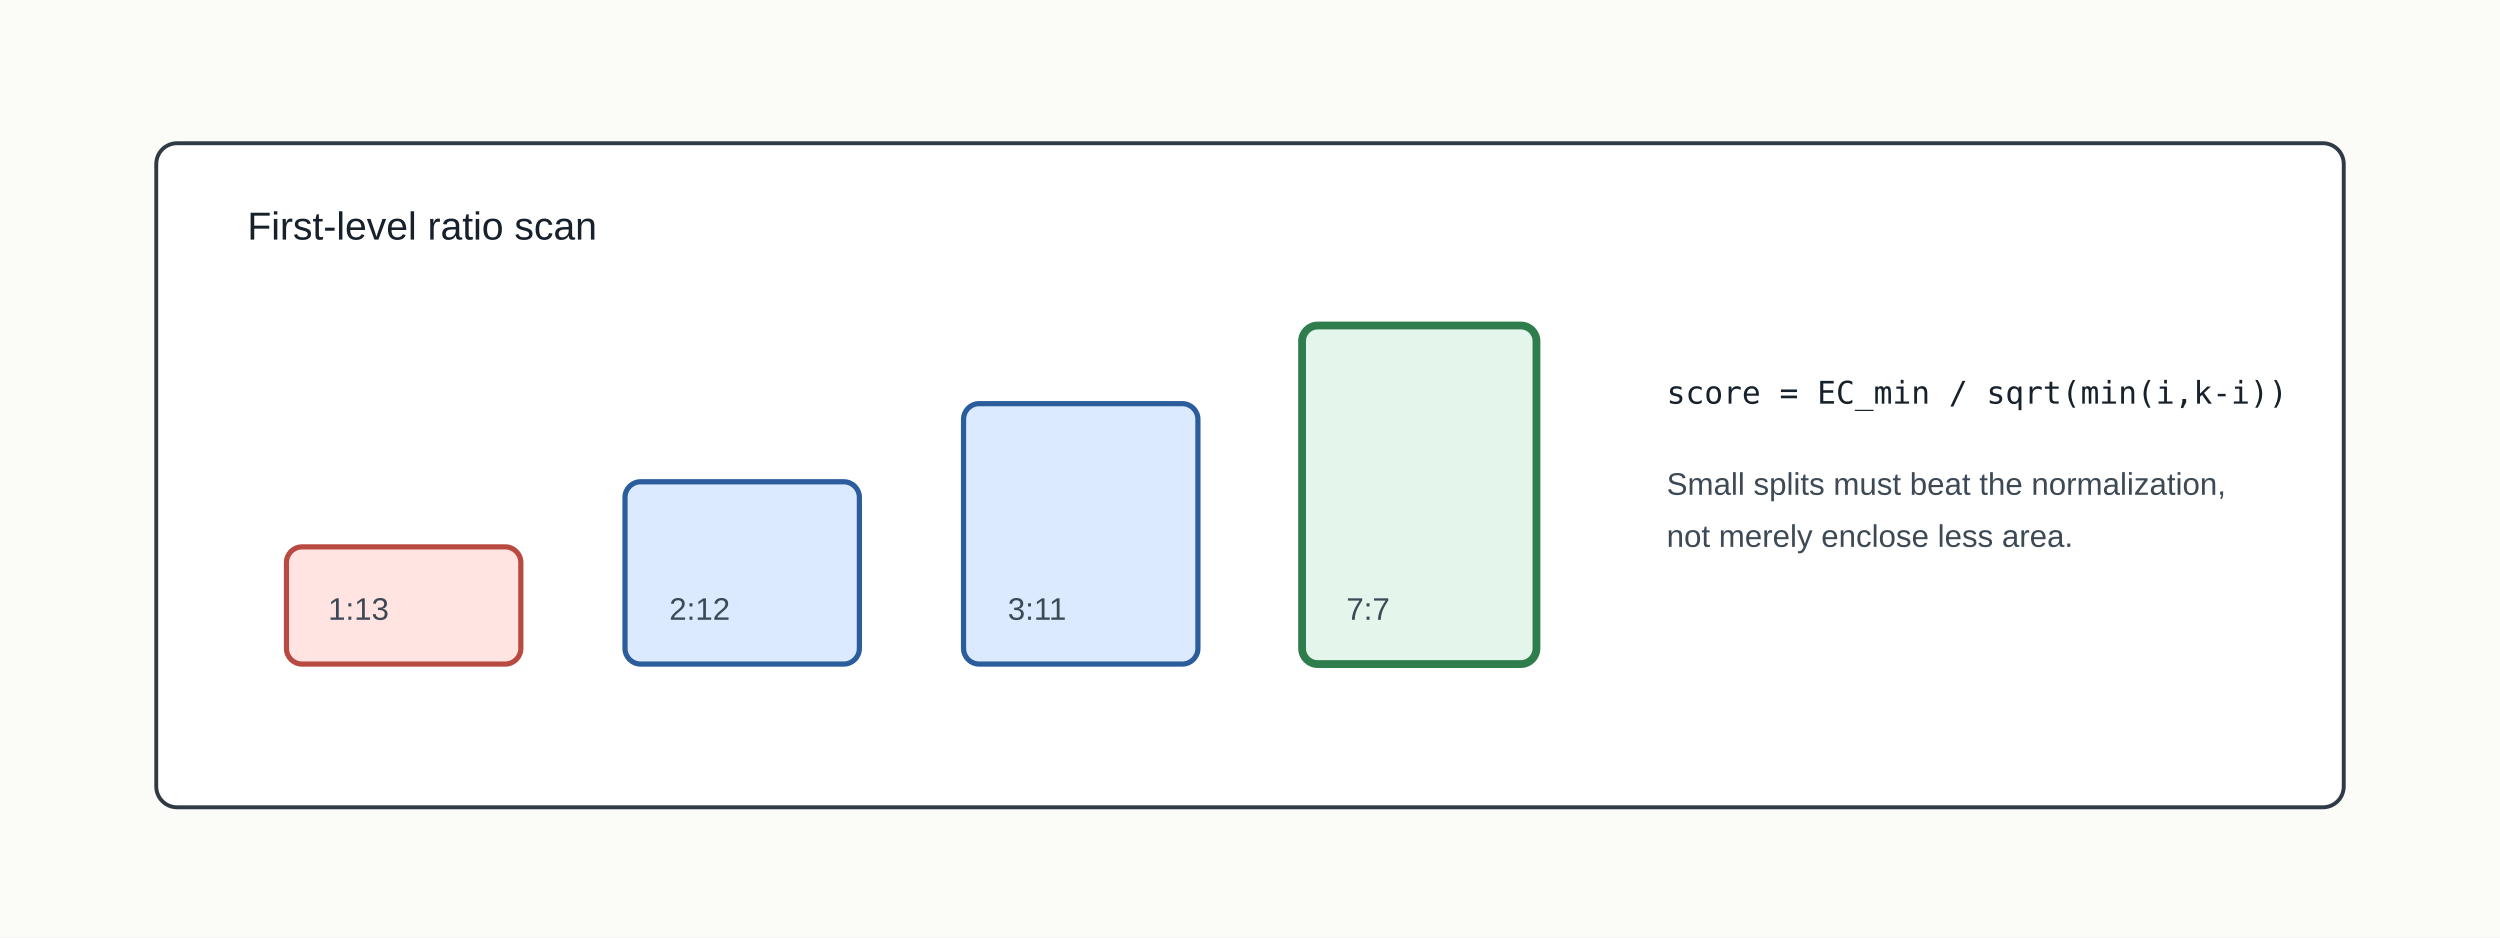
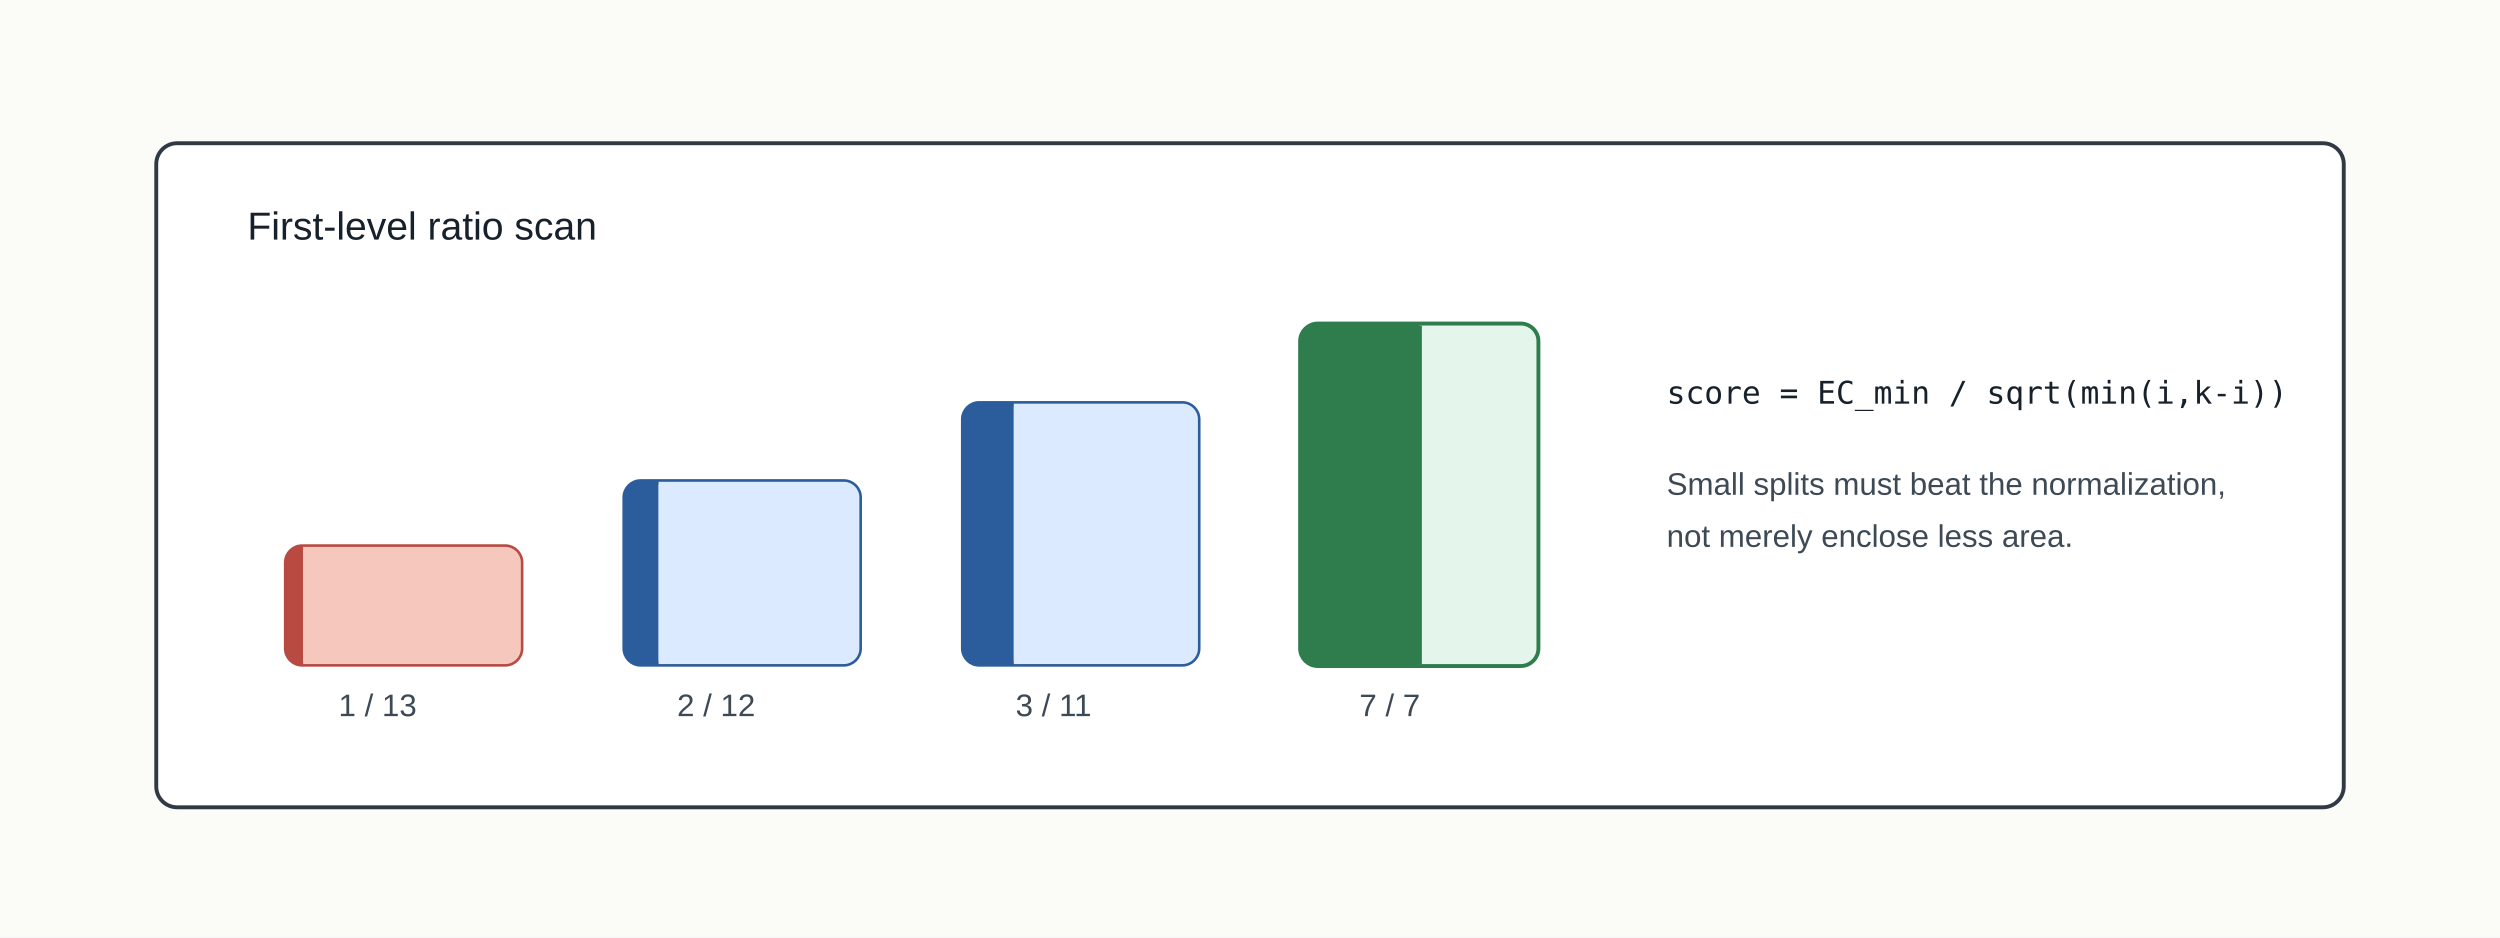
<svg xmlns="http://www.w3.org/2000/svg" width="960" height="360" viewBox="0 0 960 360" role="img" aria-labelledby="title desc">
-   <style>.bg{fill:#fbfbf8}.panel{fill:#fff;stroke:#2f3a45;stroke-width:1.5}.bar{fill:#dbeafe;stroke:#2b5c9b;stroke-width:2}.win{fill:#e4f5eb;stroke:#2f7d4c;stroke-width:3}.bad{fill:#ffe4e1;stroke:#b84a42;stroke-width:2}.label{font:15px Arial,sans-serif;fill:#17212b}.small{font:12px Arial,sans-serif;fill:#3d4a56}.mono{font:12px Consolas,monospace;fill:#17212b}</style>
+   <style>.bg{fill:#fbfbf8}.panel{fill:#fff;stroke:#2f3a45;stroke-width:1.5}.bar{fill:#dbeafe;stroke:#2b5c9b;stroke-width:2}.win{fill:#e4f5eb;stroke:#2f7d4c;stroke-width:3}.bad{fill:#ffe4e1;stroke:#b84a42;stroke-width:2}.minor{fill:#b84a42}.major{fill:#f6c7bd}.minor2{fill:#2b5c9b}.major2{fill:#dbeafe}.minorWin{fill:#2f7d4c}.majorWin{fill:#e4f5eb}.label{font:15px Arial,sans-serif;fill:#17212b}.small{font:12px Arial,sans-serif;fill:#3d4a56}.mono{font:12px Consolas,monospace;fill:#17212b}</style>
  <rect class="bg" width="960" height="360" />
  <rect class="panel" x="60" y="55" width="840" height="255" rx="8" />
  <text class="label" x="95" y="92">First-level ratio scan</text>
-   <rect class="bad" x="110" y="210" width="90" height="45" rx="6" />
-   <text class="small" x="126" y="238">1:13</text>
-   <rect class="bar" x="240" y="185" width="90" height="70" rx="6" />
-   <text class="small" x="257" y="238">2:12</text>
-   <rect class="bar" x="370" y="155" width="90" height="100" rx="6" />
-   <text class="small" x="387" y="238">3:11</text>
-   <rect class="win" x="500" y="125" width="90" height="130" rx="6" />
-   <text class="small" x="517" y="238">7:7</text>
+   <g transform="translate(110 210)">
+     <rect class="bad" x="0" y="0" width="90" height="45" rx="6" />
+     <clipPath id="r1clip">
+       <rect x="0" y="0" width="90" height="45" rx="6" />
+     </clipPath>
+     <g clip-path="url(#r1clip)">
+       <rect class="minor" x="0" y="0" width="6.4" height="45" />
+       <rect class="major" x="6.4" y="0" width="83.6" height="45" />
+     </g>
+     <text class="small" x="20" y="65">1 / 13</text>
+   </g>
+   <g transform="translate(240 185)">
+     <rect class="bar" x="0" y="0" width="90" height="70" rx="6" />
+     <clipPath id="r2clip">
+       <rect x="0" y="0" width="90" height="70" rx="6" />
+     </clipPath>
+     <g clip-path="url(#r2clip)">
+       <rect class="minor2" x="0" y="0" width="12.9" height="70" />
+       <rect class="major2" x="12.9" y="0" width="77.1" height="70" />
+     </g>
+     <text class="small" x="20" y="90">2 / 12</text>
+   </g>
+   <g transform="translate(370 155)">
+     <rect class="bar" x="0" y="0" width="90" height="100" rx="6" />
+     <clipPath id="r3clip">
+       <rect x="0" y="0" width="90" height="100" rx="6" />
+     </clipPath>
+     <g clip-path="url(#r3clip)">
+       <rect class="minor2" x="0" y="0" width="19.3" height="100" />
+       <rect class="major2" x="19.3" y="0" width="70.7" height="100" />
+     </g>
+     <text class="small" x="20" y="120">3 / 11</text>
+   </g>
+   <g transform="translate(500 125)">
+     <rect class="win" x="0" y="0" width="90" height="130" rx="6" />
+     <clipPath id="r7clip">
+       <rect x="0" y="0" width="90" height="130" rx="6" />
+     </clipPath>
+     <g clip-path="url(#r7clip)">
+       <rect class="minorWin" x="0" y="0" width="45" height="130" />
+       <rect class="majorWin" x="45" y="0" width="45" height="130" />
+     </g>
+     <line x1="45" y1="0" x2="45" y2="130" stroke="#2f7d4c" stroke-width="2" />
+     <text class="small" x="22" y="150">7 / 7</text>
+   </g>
  <text class="mono" x="640" y="155">score = EC_min / sqrt(min(i,k-i))</text>
  <text class="small" x="640" y="190">Small splits must beat the normalization,</text>
  <text class="small" x="640" y="210">not merely enclose less area.</text>
</svg>
